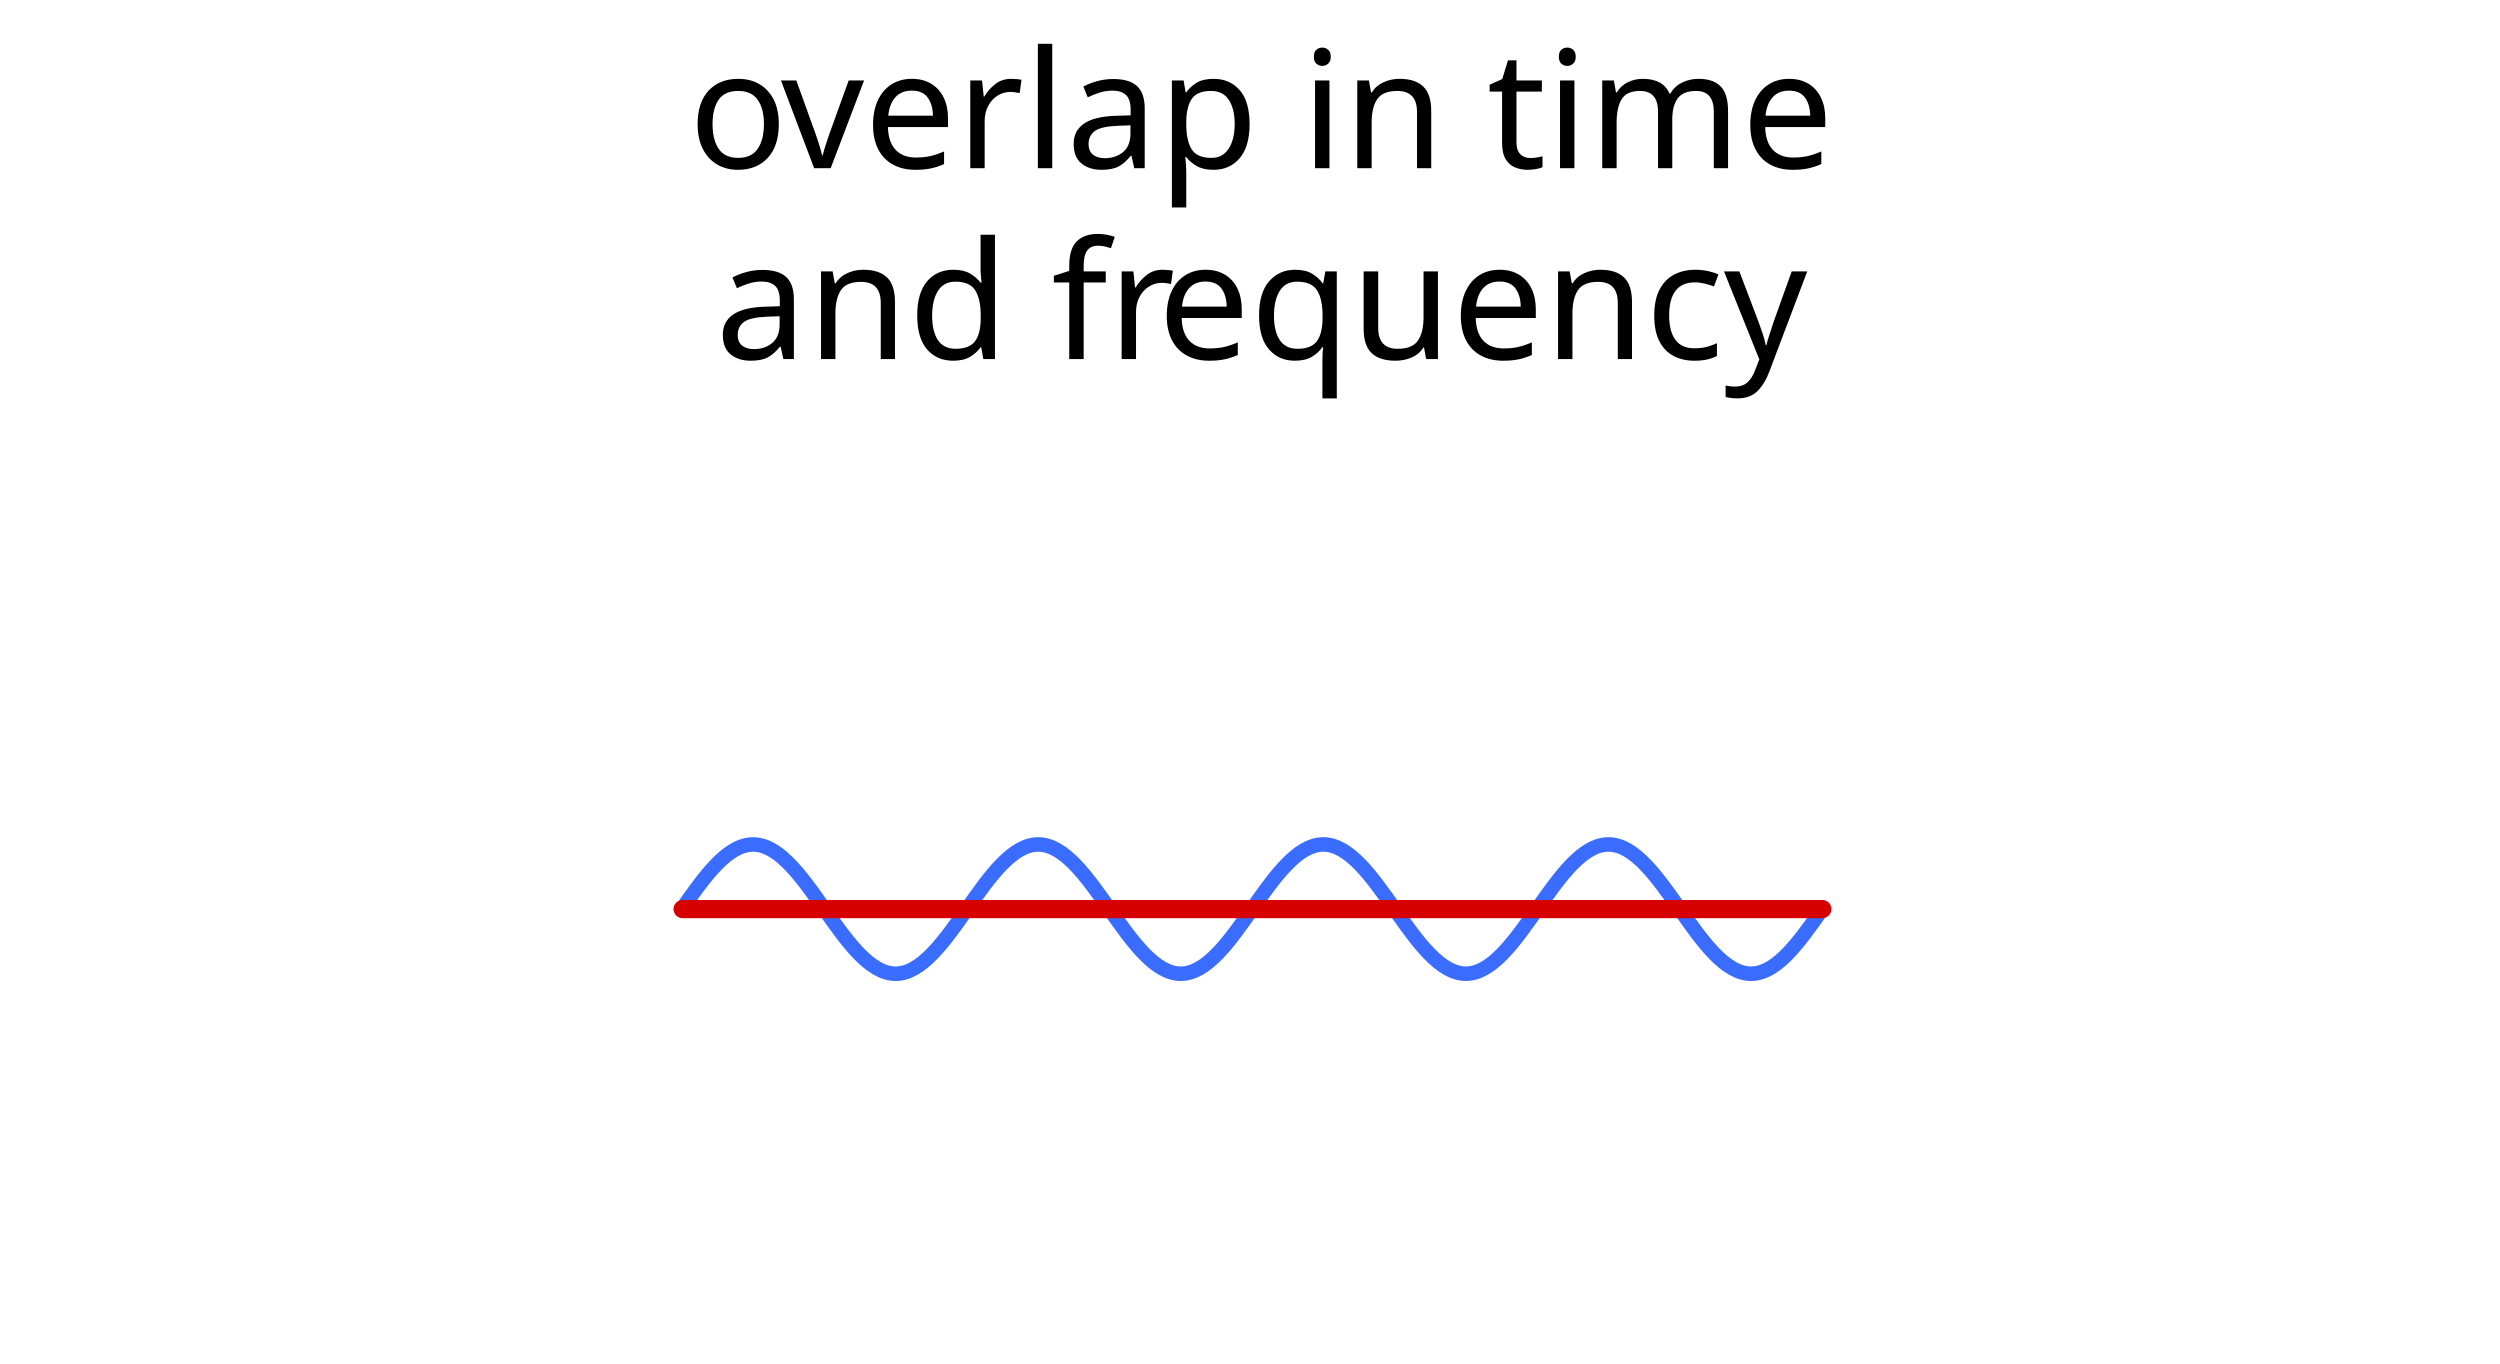
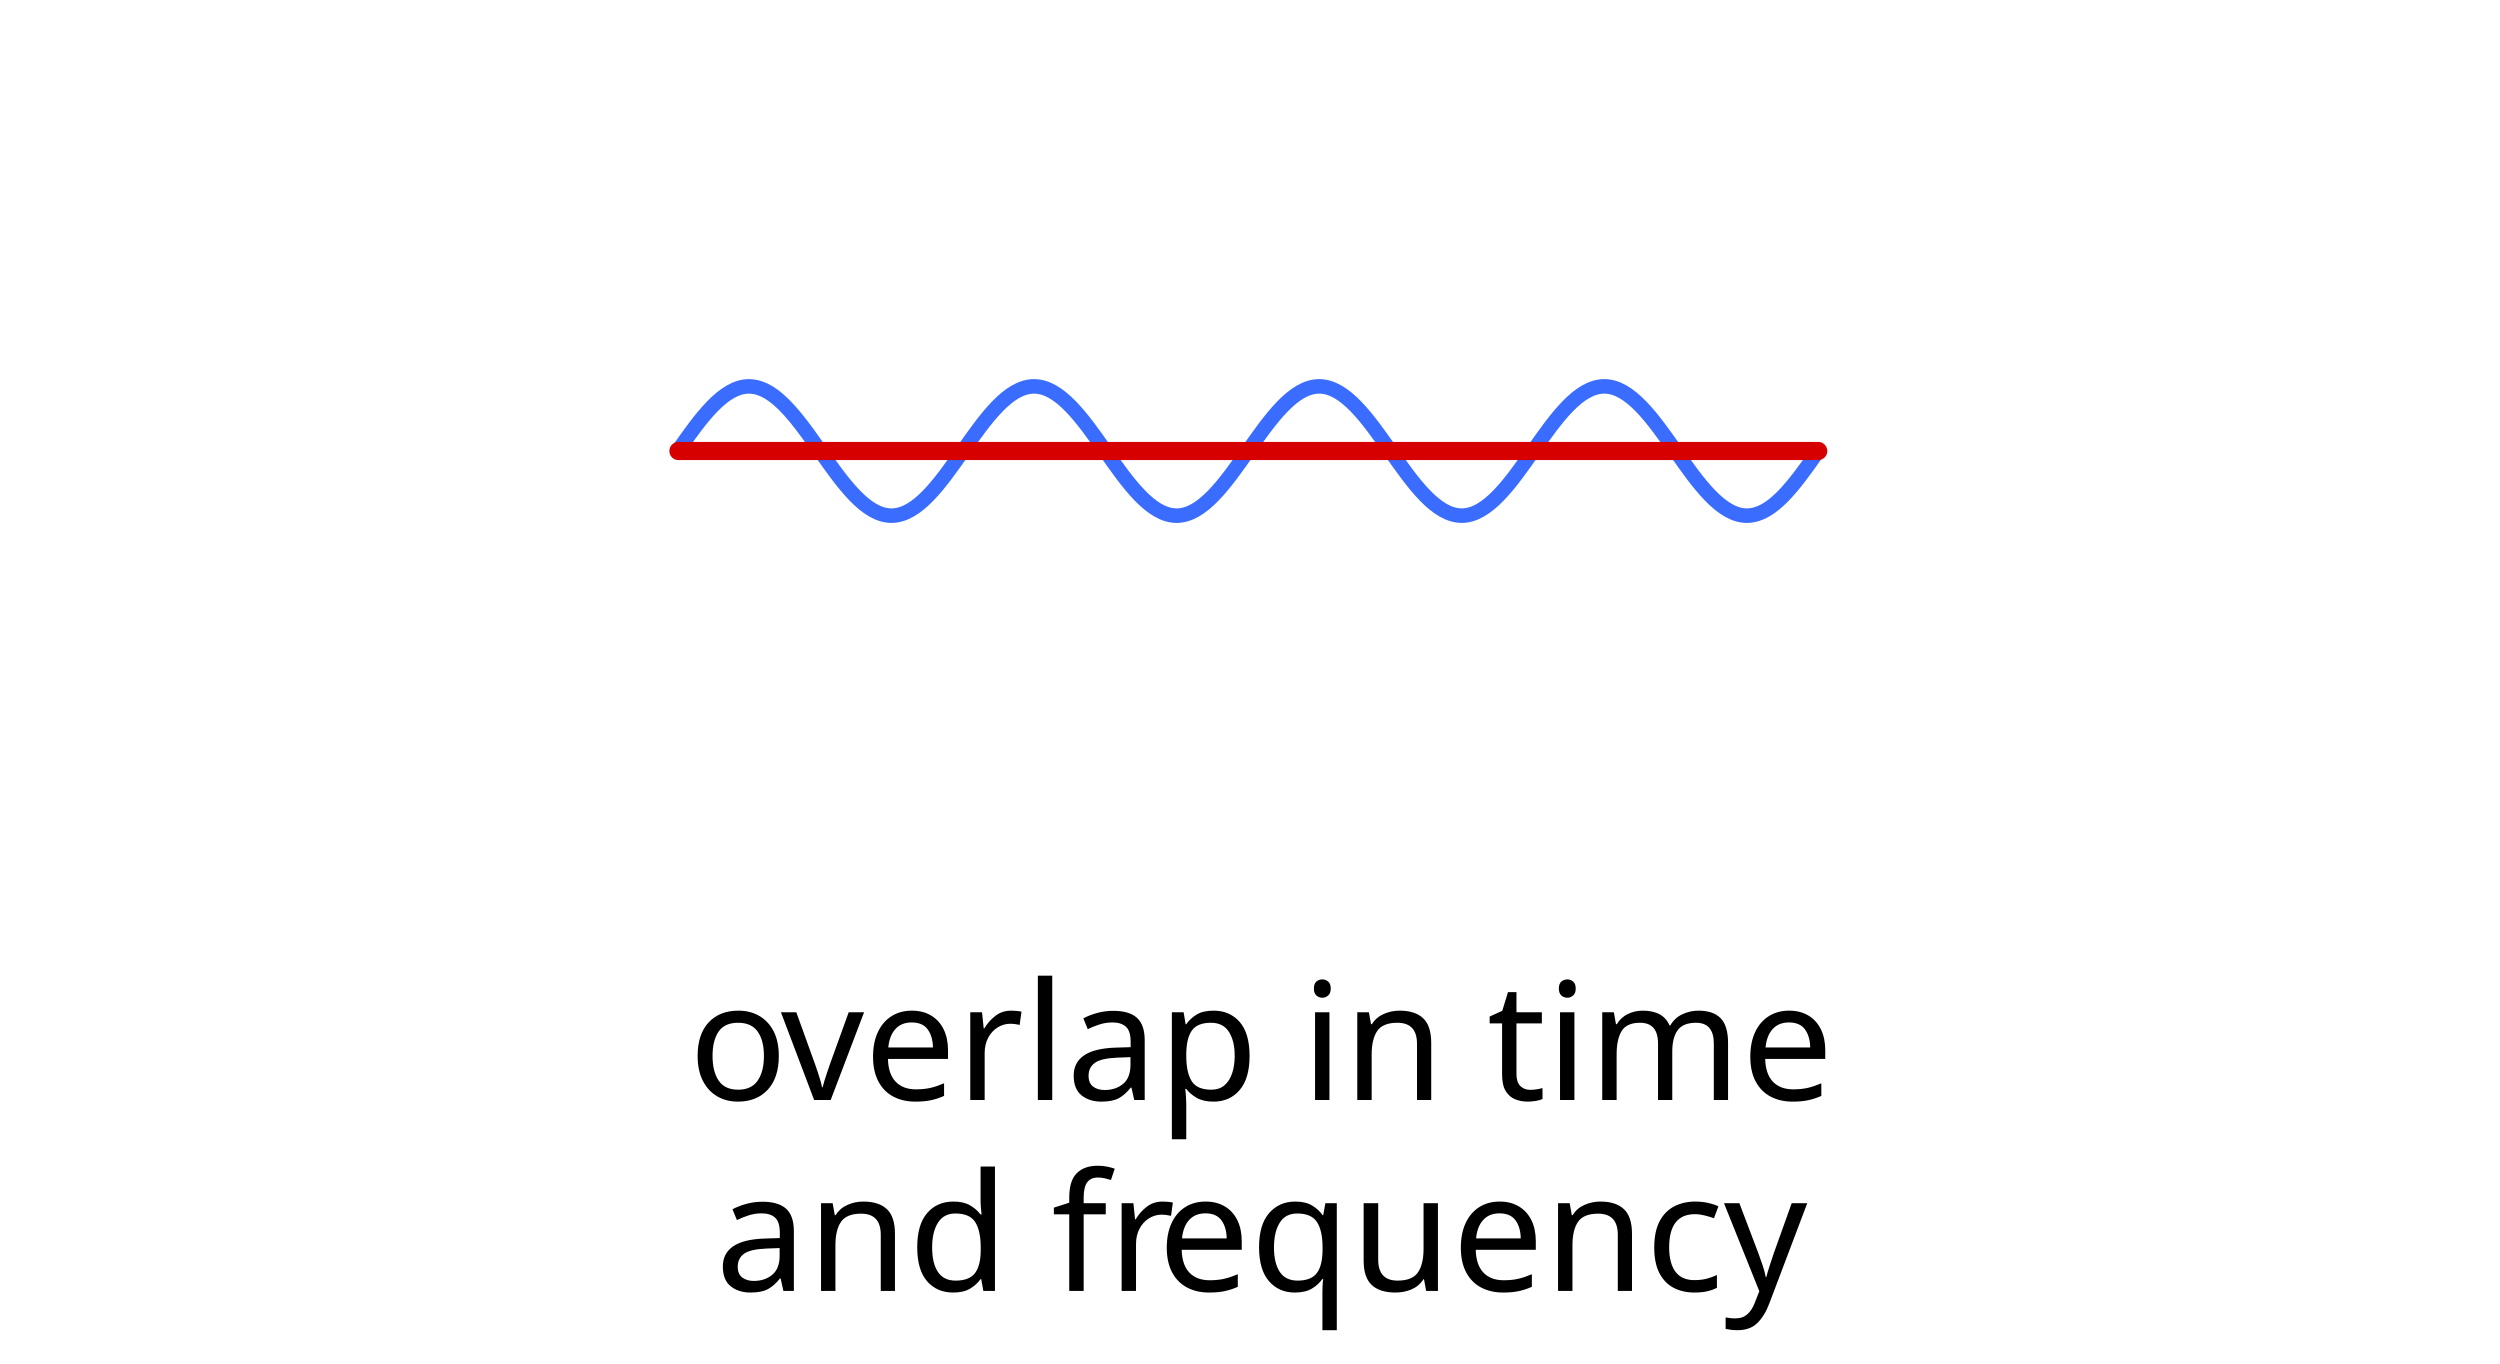
<svg xmlns="http://www.w3.org/2000/svg" width="100%" height="100%" viewBox="0 0 1100 600" version="1.1" xml:space="preserve" style="fill-rule:evenodd;clip-rule:evenodd;stroke-linecap:round;">
-   <path id="path2235" d="M300,400.005C309.993,385.784 319.986,371.562 331.378,371.562M362.728,400.006C359.061,394.787 355.394,389.569 351.658,385.053C345.213,377.262 338.561,371.562 331.35,371.562M362.722,399.999C372.715,414.221 382.708,428.443 394.1,428.443M425.45,399.998C415.457,414.22 405.464,428.442 394.072,428.442M425.448,400.001C435.441,385.779 445.434,371.557 456.826,371.557M488.176,400.001C478.182,385.78 468.189,371.558 456.797,371.558M488.174,399.999C498.167,414.221 508.16,428.443 519.552,428.443M550.902,399.999C540.909,414.221 530.916,428.443 519.524,428.443M550.9,400.001C560.893,385.779 570.886,371.557 582.278,371.557M613.628,400.002C603.635,385.78 593.642,371.558 582.25,371.558M613.622,399.995C623.615,414.217 633.608,428.439 645,428.439M676.35,399.994C666.357,414.216 656.363,428.438 644.971,428.438M676.348,399.997C686.341,385.775 696.334,371.553 707.726,371.553M739.075,399.997C729.082,385.775 719.089,371.554 707.697,371.554M739.091,400.003C749.084,414.225 759.077,428.447 770.469,428.447M801.819,400.003C799.085,403.893 796.351,407.784 793.589,411.383C786.254,420.942 778.716,428.447 770.44,428.447" style="fill:none;stroke:rgb(57,108,255);stroke-width:6.39px;" />
-   <path d="M300.339,399.994L801.819,399.994" style="fill:none;stroke:rgb(214,0,0);stroke-width:8px;stroke-linejoin:round;stroke-miterlimit:1.5;" />
-   <g transform="matrix(1,0,0,1,-300,-480)">
+   <g id="path2235" transform="matrix(1,0,0,1,-1.819,-201.553)">
+     <path d="M300,400.005C309.993,385.784 319.986,371.562 331.378,371.562M362.728,400.006C359.061,394.787 355.394,389.569 351.658,385.053C345.213,377.262 338.561,371.562 331.35,371.562M362.722,399.999C372.715,414.221 382.708,428.443 394.1,428.443M425.45,399.998C415.457,414.22 405.464,428.442 394.072,428.442M425.448,400.001C435.441,385.779 445.434,371.557 456.826,371.557M488.176,400.001C478.182,385.78 468.189,371.558 456.797,371.558M488.174,399.999C498.167,414.221 508.16,428.443 519.552,428.443M550.902,399.999C540.909,414.221 530.916,428.443 519.524,428.443M550.9,400.001C560.893,385.779 570.886,371.557 582.278,371.557M613.628,400.002C603.635,385.78 593.642,371.558 582.25,371.558M613.622,399.995C623.615,414.217 633.608,428.439 645,428.439M676.35,399.994C666.357,414.216 656.363,428.438 644.971,428.438M676.348,399.997C686.341,385.775 696.334,371.553 707.726,371.553M739.075,399.997C729.082,385.775 719.089,371.554 707.697,371.554M739.091,400.003C749.084,414.225 759.077,428.447 770.469,428.447M801.819,400.003C799.085,403.893 796.351,407.784 793.589,411.383C786.254,420.942 778.716,428.447 770.44,428.447" style="fill:none;stroke:rgb(57,108,255);stroke-width:6.39px;" />
+   </g>
+   <g transform="matrix(1,0,0,1,-1.819,-201.553)">
+     <path d="M300.339,399.994L801.819,399.994" style="fill:none;stroke:rgb(214,0,0);stroke-width:8px;stroke-linejoin:round;stroke-miterlimit:1.5;" />
+   </g>
+   <g transform="matrix(1,0,0,1,-300,-70)">
    <text x="603.004px" y="554px" style="font-family:'FiraSans-Regular', 'Fira Sans', sans-serif;font-size:72px;">o<tspan x="643.612px 678.316px " y="554px 554px ">ve</tspan>rlap in time</text>
    <text x="614.74px" y="638px" style="font-family:'FiraSans-Regular', 'Fira Sans', sans-serif;font-size:72px;">and fr<tspan x="809.428px " y="638px ">e</tspan>quency</text>
  </g>
</svg>
